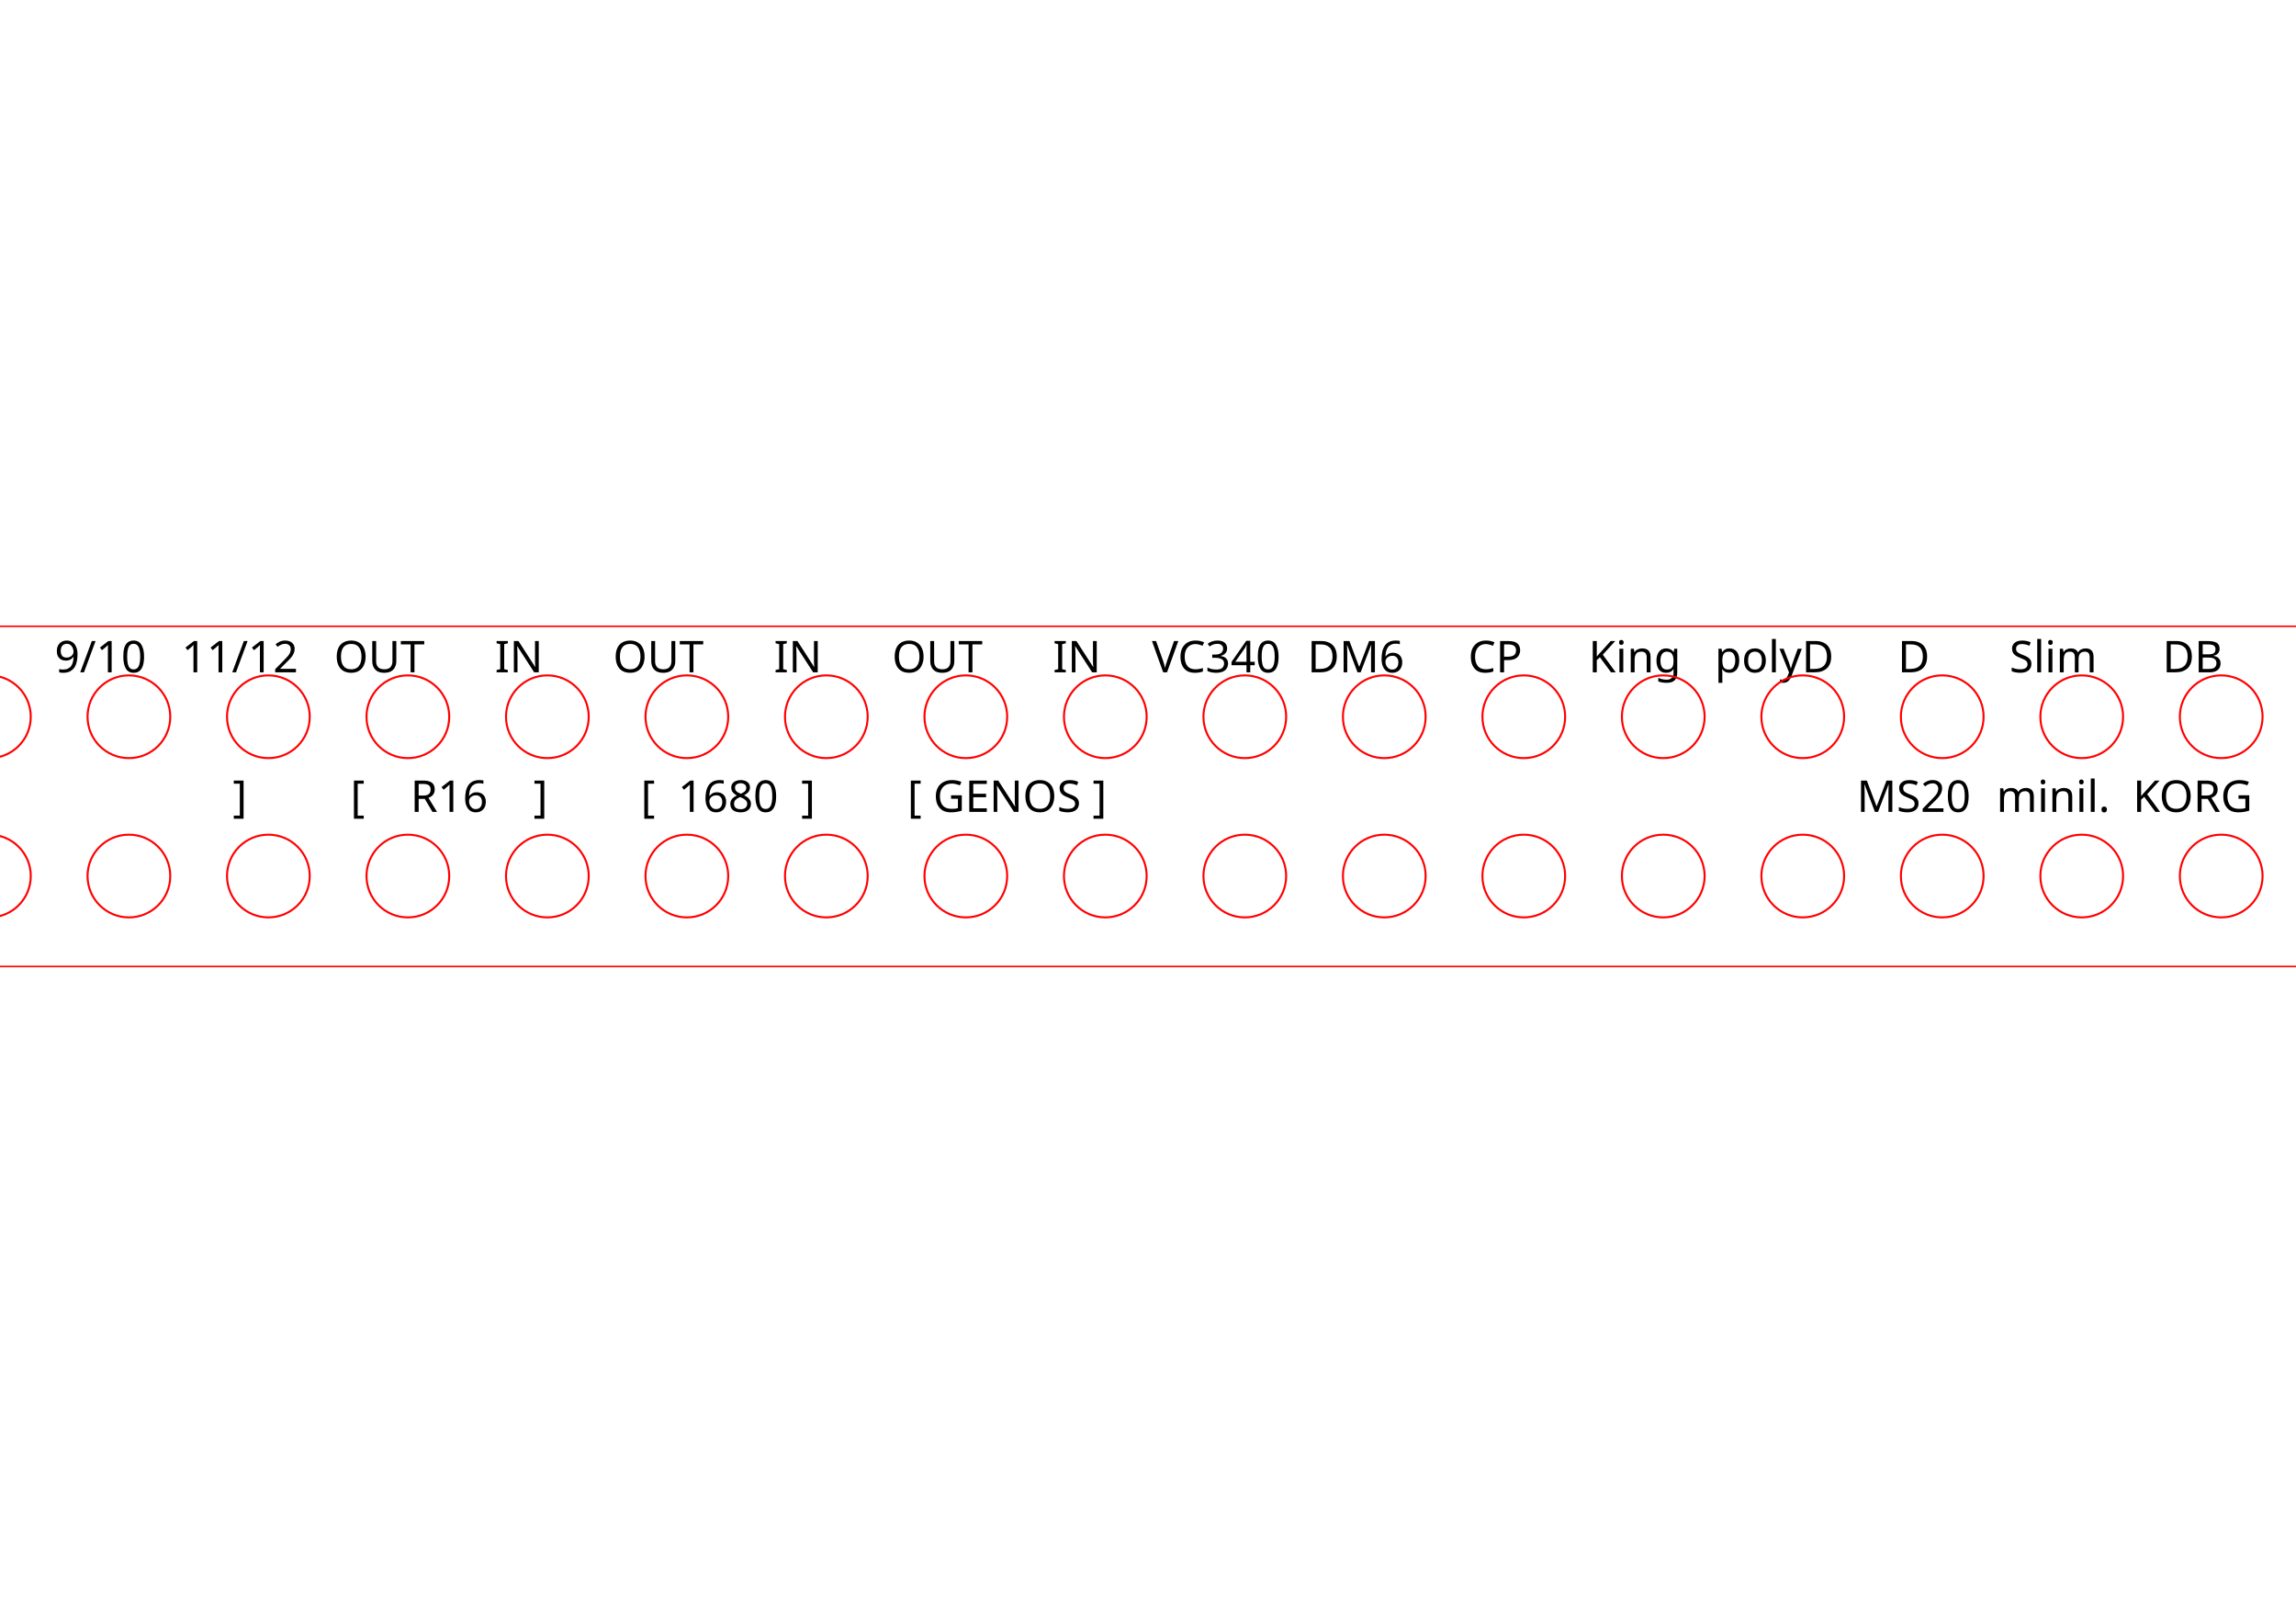
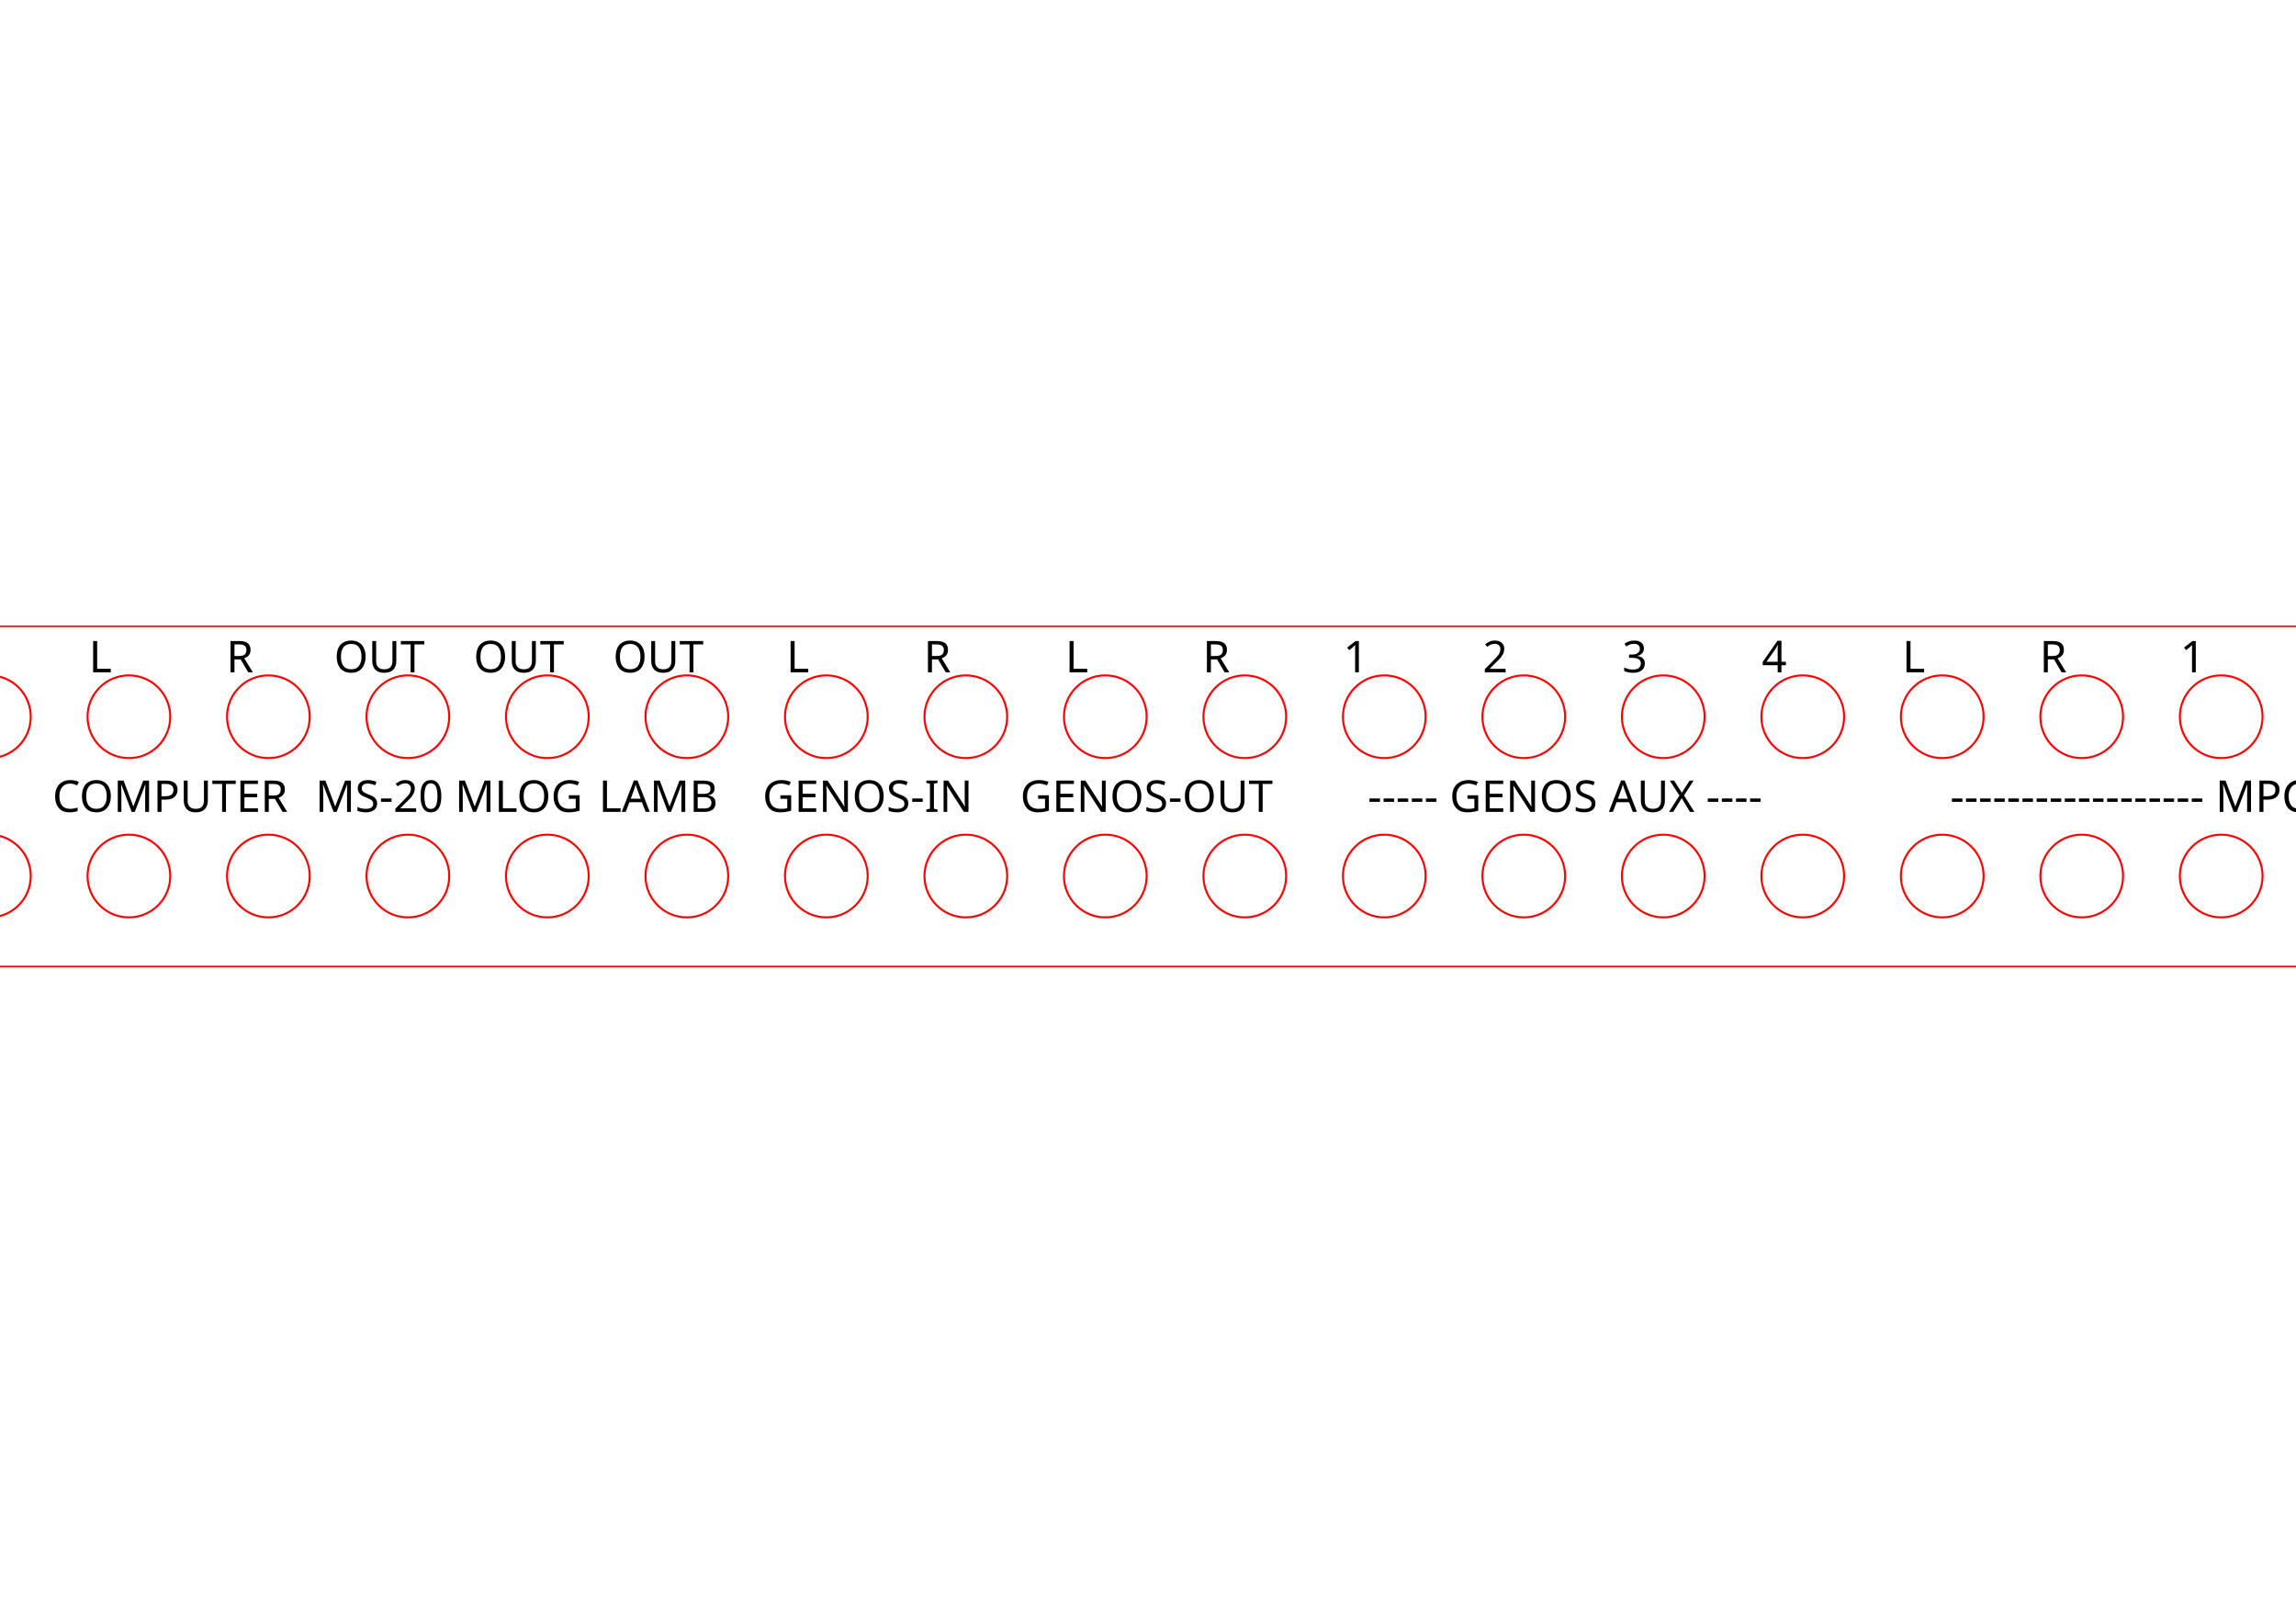
<svg xmlns="http://www.w3.org/2000/svg" width="297mm" height="210mm" viewBox="0 0 297 210" version="1.1" id="svg643">
  <defs id="defs637" />
  <g id="layer1" transform="translate(0,-87)">
    <ellipse style="fill:none;stroke:#ff0000;stroke-width:0.261;stroke-opacity:1" id="elli44" cx="323.413" cy="200.3" rx="5.35" ry="5.35" />
    <ellipse style="fill:none;stroke:#ff0000;stroke-width:0.261;stroke-opacity:1" id="elli45" cx="341.457" cy="179.7" rx="5.35" ry="5.35" />
    <ellipse style="fill:none;stroke:#ff0000;stroke-width:0.261;stroke-opacity:1" id="elli46" cx="341.457" cy="200.3" rx="5.35" ry="5.35" />
    <ellipse style="fill:none;stroke:#ff0000;stroke-width:0.261;stroke-opacity:1" id="elli47" cx="359.5" cy="179.7" rx="5.35" ry="5.35" />
    <ellipse style="fill:none;stroke:#ff0000;stroke-width:0.261;stroke-opacity:1" id="elli40" cx="287.326" cy="200.3" rx="5.35" ry="5.35" />
    <ellipse style="fill:none;stroke:#ff0000;stroke-width:0.261;stroke-opacity:1" id="elli41" cx="305.37" cy="179.7" rx="5.35" ry="5.35" />
    <ellipse style="fill:none;stroke:#ff0000;stroke-width:0.261;stroke-opacity:1" id="elli42" cx="305.37" cy="200.3" rx="5.35" ry="5.35" />
    <ellipse style="fill:none;stroke:#ff0000;stroke-width:0.261;stroke-opacity:1" id="elli43" cx="323.413" cy="179.7" rx="5.35" ry="5.35" />
    <text xml:space="preserve" style="font-style:normal;font-variant:normal;font-weight:normal;font-stretch:normal;font-size:1.5mm;line-height:125%;font-family:sans-serif;-inkscape-font-specification:'sans-serif, Normal';font-variant-ligatures:normal;font-variant-caps:normal;font-variant-numeric:normal;text-align:center;letter-spacing:0px;word-spacing:0px;writing-mode:lr-tb;text-anchor:middle;fill:#000000;fill-opacity:1;stroke:none;stroke-width:0.265px;stroke-linecap:butt;stroke-linejoin:miter;stroke-opacity:1" x="-19.413" y="173.957" id="text5">
-       <tspan id="tspan771" x="-19.413" y="173.957" style="stroke-width:0.265px">5/6</tspan>
+       <tspan id="tspan771" x="-19.413" y="173.957" style="stroke-width:0.265px">L</tspan>
    </text>
    <ellipse style="fill:none;stroke:#ff0000;stroke-width:0.261;stroke-opacity:1" id="elli48" cx="359.5" cy="200.3" rx="5.35" ry="5.35" />
    <text xml:space="preserve" style="font-style:normal;font-variant:normal;font-weight:normal;font-stretch:normal;font-size:1.5mm;line-height:125%;font-family:sans-serif;-inkscape-font-specification:'sans-serif, Normal';font-variant-ligatures:normal;font-variant-caps:normal;font-variant-numeric:normal;text-align:center;letter-spacing:0px;word-spacing:0px;writing-mode:lr-tb;text-anchor:middle;fill:#000000;fill-opacity:1;stroke:none;stroke-width:0.265px;stroke-linecap:butt;stroke-linejoin:miter;stroke-opacity:1" x="-1.37" y="192.0" id="text8">
      <tspan id="tspan771" x="-1.37" y="192.0" style="stroke-width:0.265px" />
    </text>
    <text xml:space="preserve" style="font-style:normal;font-variant:normal;font-weight:normal;font-stretch:normal;font-size:1.5mm;line-height:125%;font-family:sans-serif;-inkscape-font-specification:'sans-serif, Normal';font-variant-ligatures:normal;font-variant-caps:normal;font-variant-numeric:normal;text-align:center;letter-spacing:0px;word-spacing:0px;writing-mode:lr-tb;text-anchor:middle;fill:#000000;fill-opacity:1;stroke:none;stroke-width:0.265px;stroke-linecap:butt;stroke-linejoin:miter;stroke-opacity:1" x="16.674" y="173.957" id="text9">
-       <tspan id="tspan771" x="16.674" y="173.957" style="stroke-width:0.265px">9/10</tspan>
+       <tspan id="tspan771" x="16.674" y="173.957" style="stroke-width:0.265px">L</tspan>
    </text>
    <text xml:space="preserve" style="font-style:normal;font-variant:normal;font-weight:normal;font-stretch:normal;font-size:1.5mm;line-height:125%;font-family:sans-serif;-inkscape-font-specification:'sans-serif, Normal';font-variant-ligatures:normal;font-variant-caps:normal;font-variant-numeric:normal;text-align:center;letter-spacing:0px;word-spacing:0px;writing-mode:lr-tb;text-anchor:middle;fill:#000000;fill-opacity:1;stroke:none;stroke-width:0.265px;stroke-linecap:butt;stroke-linejoin:miter;stroke-opacity:1" x="359.5" y="192.0" id="text48">
      <tspan id="tspan771" x="359.5" y="192.0" style="stroke-width:0.265px" />
    </text>
    <text xml:space="preserve" style="font-style:normal;font-variant:normal;font-weight:normal;font-stretch:normal;font-size:1.5mm;line-height:125%;font-family:sans-serif;-inkscape-font-specification:'sans-serif, Normal';font-variant-ligatures:normal;font-variant-caps:normal;font-variant-numeric:normal;text-align:center;letter-spacing:0px;word-spacing:0px;writing-mode:lr-tb;text-anchor:middle;fill:#000000;fill-opacity:1;stroke:none;stroke-width:0.265px;stroke-linecap:butt;stroke-linejoin:miter;stroke-opacity:1" x="359.5" y="173.957" id="text47">
      <tspan id="tspan771" x="359.5" y="173.957" style="stroke-width:0.265px" />
    </text>
    <text xml:space="preserve" style="font-style:normal;font-variant:normal;font-weight:normal;font-stretch:normal;font-size:1.5mm;line-height:125%;font-family:sans-serif;-inkscape-font-specification:'sans-serif, Normal';font-variant-ligatures:normal;font-variant-caps:normal;font-variant-numeric:normal;text-align:center;letter-spacing:0px;word-spacing:0px;writing-mode:lr-tb;text-anchor:middle;fill:#000000;fill-opacity:1;stroke:none;stroke-width:0.265px;stroke-linecap:butt;stroke-linejoin:miter;stroke-opacity:1" x="341.457" y="192.0" id="text46">
-       <tspan id="tspan771" x="341.457" y="192.0" style="stroke-width:0.265px">]</tspan>
+       <tspan id="tspan771" x="341.457" y="192.0" style="stroke-width:0.265px" />
    </text>
    <text xml:space="preserve" style="font-style:normal;font-variant:normal;font-weight:normal;font-stretch:normal;font-size:1.5mm;line-height:125%;font-family:sans-serif;-inkscape-font-specification:'sans-serif, Normal';font-variant-ligatures:normal;font-variant-caps:normal;font-variant-numeric:normal;text-align:center;letter-spacing:0px;word-spacing:0px;writing-mode:lr-tb;text-anchor:middle;fill:#000000;fill-opacity:1;stroke:none;stroke-width:0.265px;stroke-linecap:butt;stroke-linejoin:miter;stroke-opacity:1" x="341.457" y="173.957" id="text45">
-       <tspan id="tspan771" x="341.457" y="173.957" style="stroke-width:0.265px">5/6</tspan>
+       <tspan id="tspan771" x="341.457" y="173.957" style="stroke-width:0.265px">4</tspan>
    </text>
    <text xml:space="preserve" style="font-style:normal;font-variant:normal;font-weight:normal;font-stretch:normal;font-size:1.5mm;line-height:125%;font-family:sans-serif;-inkscape-font-specification:'sans-serif, Normal';font-variant-ligatures:normal;font-variant-caps:normal;font-variant-numeric:normal;text-align:center;letter-spacing:0px;word-spacing:0px;writing-mode:lr-tb;text-anchor:middle;fill:#000000;fill-opacity:1;stroke:none;stroke-width:0.265px;stroke-linecap:butt;stroke-linejoin:miter;stroke-opacity:1" x="323.413" y="192.0" id="text44">
-       <tspan id="tspan771" x="323.413" y="192.0" style="stroke-width:0.265px">MCP</tspan>
+       <tspan id="tspan771" x="323.413" y="192.0" style="stroke-width:0.265px" />
    </text>
    <text xml:space="preserve" style="font-style:normal;font-variant:normal;font-weight:normal;font-stretch:normal;font-size:1.5mm;line-height:125%;font-family:sans-serif;-inkscape-font-specification:'sans-serif, Normal';font-variant-ligatures:normal;font-variant-caps:normal;font-variant-numeric:normal;text-align:center;letter-spacing:0px;word-spacing:0px;writing-mode:lr-tb;text-anchor:middle;fill:#000000;fill-opacity:1;stroke:none;stroke-width:0.265px;stroke-linecap:butt;stroke-linejoin:miter;stroke-opacity:1" x="323.413" y="173.957" id="text43">
-       <tspan id="tspan771" x="323.413" y="173.957" style="stroke-width:0.265px">3/4</tspan>
+       <tspan id="tspan771" x="323.413" y="173.957" style="stroke-width:0.265px">3</tspan>
    </text>
    <text xml:space="preserve" style="font-style:normal;font-variant:normal;font-weight:normal;font-stretch:normal;font-size:1.5mm;line-height:125%;font-family:sans-serif;-inkscape-font-specification:'sans-serif, Normal';font-variant-ligatures:normal;font-variant-caps:normal;font-variant-numeric:normal;text-align:center;letter-spacing:0px;word-spacing:0px;writing-mode:lr-tb;text-anchor:middle;fill:#000000;fill-opacity:1;stroke:none;stroke-width:0.265px;stroke-linecap:butt;stroke-linejoin:miter;stroke-opacity:1" x="305.37" y="192.0" id="text42">
-       <tspan id="tspan771" x="305.37" y="192.0" style="stroke-width:0.265px">[</tspan>
+       <tspan id="tspan771" x="305.37" y="192.0" style="stroke-width:0.265px" />
    </text>
    <text xml:space="preserve" style="font-style:normal;font-variant:normal;font-weight:normal;font-stretch:normal;font-size:1.5mm;line-height:125%;font-family:sans-serif;-inkscape-font-specification:'sans-serif, Normal';font-variant-ligatures:normal;font-variant-caps:normal;font-variant-numeric:normal;text-align:center;letter-spacing:0px;word-spacing:0px;writing-mode:lr-tb;text-anchor:middle;fill:#000000;fill-opacity:1;stroke:none;stroke-width:0.265px;stroke-linecap:butt;stroke-linejoin:miter;stroke-opacity:1" x="305.37" y="173.957" id="text41">
-       <tspan id="tspan771" x="305.37" y="173.957" style="stroke-width:0.265px">1/2</tspan>
+       <tspan id="tspan771" x="305.37" y="173.957" style="stroke-width:0.265px">2</tspan>
    </text>
-     <text xml:space="preserve" style="font-style:normal;font-variant:normal;font-weight:normal;font-stretch:normal;font-size:1.5mm;line-height:125%;font-family:sans-serif;-inkscape-font-specification:'sans-serif, Normal';font-variant-ligatures:normal;font-variant-caps:normal;font-variant-numeric:normal;text-align:center;letter-spacing:0px;word-spacing:0px;writing-mode:lr-tb;text-anchor:middle;fill:#000000;fill-opacity:1;stroke:none;stroke-width:0.265px;stroke-linecap:butt;stroke-linejoin:miter;stroke-opacity:1" x="287.326" y="192.0" id="text40">
-       <tspan id="tspan771" x="287.326" y="192.0" style="stroke-width:0.265px">KORG</tspan>
+     <text xml:space="preserve" style="font-style:normal;font-variant:normal;font-weight:normal;font-stretch:normal;font-size:1.5mm;line-height:125%;font-family:sans-serif;-inkscape-font-specification:'sans-serif, Normal';font-variant-ligatures:normal;font-variant-caps:normal;font-variant-numeric:normal;text-align:center;letter-spacing:0px;word-spacing:0px;writing-mode:lr-tb;text-anchor:middle;fill:#000000;fill-opacity:1;stroke:none;stroke-width:0.265px;stroke-linecap:butt;stroke-linejoin:miter;stroke-opacity:1" x="296.348" y="192.0" id="text40">
+       <tspan id="tspan771" x="296.348" y="192.0" style="stroke-width:0.265px">------------------ MPC ------------------</tspan>
    </text>
    <ellipse style="fill:none;stroke:#ff0000;stroke-width:0.261;stroke-opacity:1" id="elli26" cx="161.022" cy="200.3" rx="5.35" ry="5.35" />
    <ellipse style="fill:none;stroke:#ff0000;stroke-width:0.261;stroke-opacity:1" id="elli27" cx="179.065" cy="179.7" rx="5.35" ry="5.35" />
    <ellipse style="fill:none;stroke:#ff0000;stroke-width:0.261;stroke-opacity:1" id="elli24" cx="142.978" cy="200.3" rx="5.35" ry="5.35" />
    <ellipse style="fill:none;stroke:#ff0000;stroke-width:0.261;stroke-opacity:1" id="elli25" cx="161.022" cy="179.7" rx="5.35" ry="5.35" />
    <ellipse style="fill:none;stroke:#ff0000;stroke-width:0.261;stroke-opacity:1" id="elli22" cx="124.935" cy="200.3" rx="5.35" ry="5.35" />
    <ellipse style="fill:none;stroke:#ff0000;stroke-width:0.261;stroke-opacity:1" id="elli23" cx="142.978" cy="179.7" rx="5.35" ry="5.35" />
    <ellipse style="fill:none;stroke:#ff0000;stroke-width:0.261;stroke-opacity:1" id="elli20" cx="106.891" cy="200.3" rx="5.35" ry="5.35" />
    <ellipse style="fill:none;stroke:#ff0000;stroke-width:0.261;stroke-opacity:1" id="elli21" cx="124.935" cy="179.7" rx="5.35" ry="5.35" />
    <ellipse style="fill:none;stroke:#ff0000;stroke-width:0.261;stroke-opacity:1" id="elli28" cx="179.065" cy="200.3" rx="5.35" ry="5.35" />
    <ellipse style="fill:none;stroke:#ff0000;stroke-width:0.261;stroke-opacity:1" id="elli29" cx="197.109" cy="179.7" rx="5.35" ry="5.35" />
    <text xml:space="preserve" style="font-style:normal;font-variant:normal;font-weight:normal;font-stretch:normal;font-size:1.5mm;line-height:125%;font-family:sans-serif;-inkscape-font-specification:'sans-serif, Normal';font-variant-ligatures:normal;font-variant-caps:normal;font-variant-numeric:normal;text-align:center;letter-spacing:0px;word-spacing:0px;writing-mode:lr-tb;text-anchor:middle;fill:#000000;fill-opacity:1;stroke:none;stroke-width:0.265px;stroke-linecap:butt;stroke-linejoin:miter;stroke-opacity:1" x="269.283" y="192.0" id="text38">
-       <tspan id="tspan771" x="269.283" y="192.0" style="stroke-width:0.265px">minil.</tspan>
+       <tspan id="tspan771" x="269.283" y="192.0" style="stroke-width:0.265px" />
    </text>
    <text xml:space="preserve" style="font-style:normal;font-variant:normal;font-weight:normal;font-stretch:normal;font-size:1.5mm;line-height:125%;font-family:sans-serif;-inkscape-font-specification:'sans-serif, Normal';font-variant-ligatures:normal;font-variant-caps:normal;font-variant-numeric:normal;text-align:center;letter-spacing:0px;word-spacing:0px;writing-mode:lr-tb;text-anchor:middle;fill:#000000;fill-opacity:1;stroke:none;stroke-width:0.265px;stroke-linecap:butt;stroke-linejoin:miter;stroke-opacity:1" x="287.326" y="173.957" id="text39">
-       <tspan id="tspan771" x="287.326" y="173.957" style="stroke-width:0.265px">DB</tspan>
+       <tspan id="tspan771" x="287.326" y="173.957" style="stroke-width:0.265px">1</tspan>
    </text>
    <text xml:space="preserve" style="font-style:normal;font-variant:normal;font-weight:normal;font-stretch:normal;font-size:1.5mm;line-height:125%;font-family:sans-serif;-inkscape-font-specification:'sans-serif, Normal';font-variant-ligatures:normal;font-variant-caps:normal;font-variant-numeric:normal;text-align:center;letter-spacing:0px;word-spacing:0px;writing-mode:lr-tb;text-anchor:middle;fill:#000000;fill-opacity:1;stroke:none;stroke-width:0.265px;stroke-linecap:butt;stroke-linejoin:miter;stroke-opacity:1" x="215.152" y="192.0" id="text32">
      <tspan id="tspan771" x="215.152" y="192.0" style="stroke-width:0.265px" />
    </text>
    <text xml:space="preserve" style="font-style:normal;font-variant:normal;font-weight:normal;font-stretch:normal;font-size:1.5mm;line-height:125%;font-family:sans-serif;-inkscape-font-specification:'sans-serif, Normal';font-variant-ligatures:normal;font-variant-caps:normal;font-variant-numeric:normal;text-align:center;letter-spacing:0px;word-spacing:0px;writing-mode:lr-tb;text-anchor:middle;fill:#000000;fill-opacity:1;stroke:none;stroke-width:0.265px;stroke-linecap:butt;stroke-linejoin:miter;stroke-opacity:1" x="233.196" y="173.957" id="text33">
-       <tspan id="tspan771" x="233.196" y="173.957" style="stroke-width:0.265px">polyD</tspan>
+       <tspan id="tspan771" x="233.196" y="173.957" style="stroke-width:0.265px">4</tspan>
    </text>
-     <text xml:space="preserve" style="font-style:normal;font-variant:normal;font-weight:normal;font-stretch:normal;font-size:1.5mm;line-height:125%;font-family:sans-serif;-inkscape-font-specification:'sans-serif, Normal';font-variant-ligatures:normal;font-variant-caps:normal;font-variant-numeric:normal;text-align:center;letter-spacing:0px;word-spacing:0px;writing-mode:lr-tb;text-anchor:middle;fill:#000000;fill-opacity:1;stroke:none;stroke-width:0.265px;stroke-linecap:butt;stroke-linejoin:miter;stroke-opacity:1" x="197.109" y="192.0" id="text30">
-       <tspan id="tspan771" x="197.109" y="192.0" style="stroke-width:0.265px" />
+     <text xml:space="preserve" style="font-style:normal;font-variant:normal;font-weight:normal;font-stretch:normal;font-size:1.5mm;line-height:125%;font-family:sans-serif;-inkscape-font-specification:'sans-serif, Normal';font-variant-ligatures:normal;font-variant-caps:normal;font-variant-numeric:normal;text-align:center;letter-spacing:0px;word-spacing:0px;writing-mode:lr-tb;text-anchor:middle;fill:#000000;fill-opacity:1;stroke:none;stroke-width:0.265px;stroke-linecap:butt;stroke-linejoin:miter;stroke-opacity:1" x="206.13" y="192.0" id="text30">
+       <tspan id="tspan771" x="206.13" y="192.0" style="stroke-width:0.265px">----- GENOS AUX ----</tspan>
    </text>
    <text xml:space="preserve" style="font-style:normal;font-variant:normal;font-weight:normal;font-stretch:normal;font-size:1.5mm;line-height:125%;font-family:sans-serif;-inkscape-font-specification:'sans-serif, Normal';font-variant-ligatures:normal;font-variant-caps:normal;font-variant-numeric:normal;text-align:center;letter-spacing:0px;word-spacing:0px;writing-mode:lr-tb;text-anchor:middle;fill:#000000;fill-opacity:1;stroke:none;stroke-width:0.265px;stroke-linecap:butt;stroke-linejoin:miter;stroke-opacity:1" x="215.152" y="173.957" id="text31">
-       <tspan id="tspan771" x="215.152" y="173.957" style="stroke-width:0.265px">King</tspan>
+       <tspan id="tspan771" x="215.152" y="173.957" style="stroke-width:0.265px">3</tspan>
    </text>
    <text xml:space="preserve" style="font-style:normal;font-variant:normal;font-weight:normal;font-stretch:normal;font-size:1.5mm;line-height:125%;font-family:sans-serif;-inkscape-font-specification:'sans-serif, Normal';font-variant-ligatures:normal;font-variant-caps:normal;font-variant-numeric:normal;text-align:center;letter-spacing:0px;word-spacing:0px;writing-mode:lr-tb;text-anchor:middle;fill:#000000;fill-opacity:1;stroke:none;stroke-width:0.265px;stroke-linecap:butt;stroke-linejoin:miter;stroke-opacity:1" x="251.239" y="192.0" id="text36">
-       <tspan id="tspan771" x="251.239" y="192.0" style="stroke-width:0.265px">MS20</tspan>
+       <tspan id="tspan771" x="251.239" y="192.0" style="stroke-width:0.265px" />
    </text>
    <text xml:space="preserve" style="font-style:normal;font-variant:normal;font-weight:normal;font-stretch:normal;font-size:1.5mm;line-height:125%;font-family:sans-serif;-inkscape-font-specification:'sans-serif, Normal';font-variant-ligatures:normal;font-variant-caps:normal;font-variant-numeric:normal;text-align:center;letter-spacing:0px;word-spacing:0px;writing-mode:lr-tb;text-anchor:middle;fill:#000000;fill-opacity:1;stroke:none;stroke-width:0.265px;stroke-linecap:butt;stroke-linejoin:miter;stroke-opacity:1" x="269.283" y="173.957" id="text37">
-       <tspan id="tspan771" x="269.283" y="173.957" style="stroke-width:0.265px">Slim</tspan>
+       <tspan id="tspan771" x="269.283" y="173.957" style="stroke-width:0.265px">R</tspan>
    </text>
    <text xml:space="preserve" style="font-style:normal;font-variant:normal;font-weight:normal;font-stretch:normal;font-size:1.5mm;line-height:125%;font-family:sans-serif;-inkscape-font-specification:'sans-serif, Normal';font-variant-ligatures:normal;font-variant-caps:normal;font-variant-numeric:normal;text-align:center;letter-spacing:0px;word-spacing:0px;writing-mode:lr-tb;text-anchor:middle;fill:#000000;fill-opacity:1;stroke:none;stroke-width:0.265px;stroke-linecap:butt;stroke-linejoin:miter;stroke-opacity:1" x="233.196" y="192.0" id="text34">
      <tspan id="tspan771" x="233.196" y="192.0" style="stroke-width:0.265px" />
    </text>
    <text xml:space="preserve" style="font-style:normal;font-variant:normal;font-weight:normal;font-stretch:normal;font-size:1.5mm;line-height:125%;font-family:sans-serif;-inkscape-font-specification:'sans-serif, Normal';font-variant-ligatures:normal;font-variant-caps:normal;font-variant-numeric:normal;text-align:center;letter-spacing:0px;word-spacing:0px;writing-mode:lr-tb;text-anchor:middle;fill:#000000;fill-opacity:1;stroke:none;stroke-width:0.265px;stroke-linecap:butt;stroke-linejoin:miter;stroke-opacity:1" x="251.239" y="173.957" id="text35">
-       <tspan id="tspan771" x="251.239" y="173.957" style="stroke-width:0.265px">D</tspan>
+       <tspan id="tspan771" x="251.239" y="173.957" style="stroke-width:0.265px">L</tspan>
    </text>
    <ellipse style="fill:none;stroke:#ff0000;stroke-width:0.261;stroke-opacity:1" id="elli35" cx="251.239" cy="179.7" rx="5.35" ry="5.35" />
    <ellipse style="fill:none;stroke:#ff0000;stroke-width:0.261;stroke-opacity:1" id="elli34" cx="233.196" cy="200.3" rx="5.35" ry="5.35" />
    <ellipse style="fill:none;stroke:#ff0000;stroke-width:0.261;stroke-opacity:1" id="elli37" cx="269.283" cy="179.7" rx="5.35" ry="5.35" />
    <ellipse style="fill:none;stroke:#ff0000;stroke-width:0.261;stroke-opacity:1" id="elli36" cx="251.239" cy="200.3" rx="5.35" ry="5.35" />
    <ellipse style="fill:none;stroke:#ff0000;stroke-width:0.261;stroke-opacity:1" id="elli31" cx="215.152" cy="179.7" rx="5.35" ry="5.35" />
    <ellipse style="fill:none;stroke:#ff0000;stroke-width:0.261;stroke-opacity:1" id="elli30" cx="197.109" cy="200.3" rx="5.35" ry="5.35" />
    <ellipse style="fill:none;stroke:#ff0000;stroke-width:0.261;stroke-opacity:1" id="elli33" cx="233.196" cy="179.7" rx="5.35" ry="5.35" />
    <ellipse style="fill:none;stroke:#ff0000;stroke-width:0.261;stroke-opacity:1" id="elli32" cx="215.152" cy="200.3" rx="5.35" ry="5.35" />
    <ellipse style="fill:none;stroke:#ff0000;stroke-width:0.261;stroke-opacity:1" id="elli39" cx="287.326" cy="179.7" rx="5.35" ry="5.35" />
    <ellipse style="fill:none;stroke:#ff0000;stroke-width:0.261;stroke-opacity:1" id="elli38" cx="269.283" cy="200.3" rx="5.35" ry="5.35" />
    <ellipse style="fill:none;stroke:#ff0000;stroke-width:0.261;stroke-opacity:1" id="elli7" cx="-1.37" cy="179.7" rx="5.35" ry="5.35" />
    <ellipse style="fill:none;stroke:#ff0000;stroke-width:0.261;stroke-opacity:1" id="elli6" cx="-19.413" cy="200.3" rx="5.35" ry="5.35" />
    <ellipse style="fill:none;stroke:#ff0000;stroke-width:0.261;stroke-opacity:1" id="elli5" cx="-19.413" cy="179.7" rx="5.35" ry="5.35" />
    <ellipse style="fill:none;stroke:#ff0000;stroke-width:0.261;stroke-opacity:1" id="elli4" cx="-37.457" cy="200.3" rx="5.35" ry="5.35" />
    <ellipse style="fill:none;stroke:#ff0000;stroke-width:0.261;stroke-opacity:1" id="elli3" cx="-37.457" cy="179.7" rx="5.35" ry="5.35" />
    <ellipse style="fill:none;stroke:#ff0000;stroke-width:0.261;stroke-opacity:1" id="elli2" cx="-55.5" cy="200.3" rx="5.35" ry="5.35" />
    <ellipse style="fill:none;stroke:#ff0000;stroke-width:0.261;stroke-opacity:1" id="elli1" cx="-55.5" cy="179.7" rx="5.35" ry="5.35" />
    <ellipse style="fill:none;stroke:#ff0000;stroke-width:0.261;stroke-opacity:1" id="elli9" cx="16.674" cy="179.7" rx="5.35" ry="5.35" />
    <ellipse style="fill:none;stroke:#ff0000;stroke-width:0.261;stroke-opacity:1" id="elli8" cx="-1.37" cy="200.3" rx="5.35" ry="5.35" />
    <text xml:space="preserve" style="font-style:normal;font-variant:normal;font-weight:normal;font-stretch:normal;font-size:1.5mm;line-height:125%;font-family:sans-serif;-inkscape-font-specification:'sans-serif, Normal';font-variant-ligatures:normal;font-variant-caps:normal;font-variant-numeric:normal;text-align:center;letter-spacing:0px;word-spacing:0px;writing-mode:lr-tb;text-anchor:middle;fill:#000000;fill-opacity:1;stroke:none;stroke-width:0.265px;stroke-linecap:butt;stroke-linejoin:miter;stroke-opacity:1" x="197.109" y="173.957" id="text29">
-       <tspan id="tspan771" x="197.109" y="173.957" style="stroke-width:0.265px">CP</tspan>
+       <tspan id="tspan771" x="197.109" y="173.957" style="stroke-width:0.265px">2</tspan>
    </text>
    <text xml:space="preserve" style="font-style:normal;font-variant:normal;font-weight:normal;font-stretch:normal;font-size:1.5mm;line-height:125%;font-family:sans-serif;-inkscape-font-specification:'sans-serif, Normal';font-variant-ligatures:normal;font-variant-caps:normal;font-variant-numeric:normal;text-align:center;letter-spacing:0px;word-spacing:0px;writing-mode:lr-tb;text-anchor:middle;fill:#000000;fill-opacity:1;stroke:none;stroke-width:0.265px;stroke-linecap:butt;stroke-linejoin:miter;stroke-opacity:1" x="179.065" y="192.0" id="text28">
      <tspan id="tspan771" x="179.065" y="192.0" style="stroke-width:0.265px" />
    </text>
    <text xml:space="preserve" style="font-style:normal;font-variant:normal;font-weight:normal;font-stretch:normal;font-size:1.5mm;line-height:125%;font-family:sans-serif;-inkscape-font-specification:'sans-serif, Normal';font-variant-ligatures:normal;font-variant-caps:normal;font-variant-numeric:normal;text-align:center;letter-spacing:0px;word-spacing:0px;writing-mode:lr-tb;text-anchor:middle;fill:#000000;fill-opacity:1;stroke:none;stroke-width:0.265px;stroke-linecap:butt;stroke-linejoin:miter;stroke-opacity:1" x="124.935" y="173.957" id="text21">
-       <tspan id="tspan771" x="124.935" y="173.957" style="stroke-width:0.265px">OUT</tspan>
+       <tspan id="tspan771" x="124.935" y="173.957" style="stroke-width:0.265px">R</tspan>
    </text>
-     <text xml:space="preserve" style="font-style:normal;font-variant:normal;font-weight:normal;font-stretch:normal;font-size:1.5mm;line-height:125%;font-family:sans-serif;-inkscape-font-specification:'sans-serif, Normal';font-variant-ligatures:normal;font-variant-caps:normal;font-variant-numeric:normal;text-align:center;letter-spacing:0px;word-spacing:0px;writing-mode:lr-tb;text-anchor:middle;fill:#000000;fill-opacity:1;stroke:none;stroke-width:0.265px;stroke-linecap:butt;stroke-linejoin:miter;stroke-opacity:1" x="106.891" y="192.0" id="text20">
-       <tspan id="tspan771" x="106.891" y="192.0" style="stroke-width:0.265px" />
+     <text xml:space="preserve" style="font-style:normal;font-variant:normal;font-weight:normal;font-stretch:normal;font-size:1.5mm;line-height:125%;font-family:sans-serif;-inkscape-font-specification:'sans-serif, Normal';font-variant-ligatures:normal;font-variant-caps:normal;font-variant-numeric:normal;text-align:center;letter-spacing:0px;word-spacing:0px;writing-mode:lr-tb;text-anchor:middle;fill:#000000;fill-opacity:1;stroke:none;stroke-width:0.265px;stroke-linecap:butt;stroke-linejoin:miter;stroke-opacity:1" x="115.913" y="192.0" id="text20">
+       <tspan id="tspan771" x="115.913" y="192.0" style="stroke-width:0.265px">GENOS-IN</tspan>
    </text>
    <text xml:space="preserve" style="font-style:normal;font-variant:normal;font-weight:normal;font-stretch:normal;font-size:1.5mm;line-height:125%;font-family:sans-serif;-inkscape-font-specification:'sans-serif, Normal';font-variant-ligatures:normal;font-variant-caps:normal;font-variant-numeric:normal;text-align:center;letter-spacing:0px;word-spacing:0px;writing-mode:lr-tb;text-anchor:middle;fill:#000000;fill-opacity:1;stroke:none;stroke-width:0.265px;stroke-linecap:butt;stroke-linejoin:miter;stroke-opacity:1" x="142.978" y="173.957" id="text23">
-       <tspan id="tspan771" x="142.978" y="173.957" style="stroke-width:0.265px">IN</tspan>
+       <tspan id="tspan771" x="142.978" y="173.957" style="stroke-width:0.265px">L</tspan>
    </text>
-     <text xml:space="preserve" style="font-style:normal;font-variant:normal;font-weight:normal;font-stretch:normal;font-size:1.5mm;line-height:125%;font-family:sans-serif;-inkscape-font-specification:'sans-serif, Normal';font-variant-ligatures:normal;font-variant-caps:normal;font-variant-numeric:normal;text-align:center;letter-spacing:0px;word-spacing:0px;writing-mode:lr-tb;text-anchor:middle;fill:#000000;fill-opacity:1;stroke:none;stroke-width:0.265px;stroke-linecap:butt;stroke-linejoin:miter;stroke-opacity:1" x="133.957" y="192.0" id="text22">
-       <tspan id="tspan771" x="133.957" y="192.0" style="stroke-width:0.265px">[ GENOS ]</tspan>
+     <text xml:space="preserve" style="font-style:normal;font-variant:normal;font-weight:normal;font-stretch:normal;font-size:1.5mm;line-height:125%;font-family:sans-serif;-inkscape-font-specification:'sans-serif, Normal';font-variant-ligatures:normal;font-variant-caps:normal;font-variant-numeric:normal;text-align:center;letter-spacing:0px;word-spacing:0px;writing-mode:lr-tb;text-anchor:middle;fill:#000000;fill-opacity:1;stroke:none;stroke-width:0.265px;stroke-linecap:butt;stroke-linejoin:miter;stroke-opacity:1" x="124.935" y="192.0" id="text22">
+       <tspan id="tspan771" x="124.935" y="192.0" style="stroke-width:0.265px" />
    </text>
    <text xml:space="preserve" style="font-style:normal;font-variant:normal;font-weight:normal;font-stretch:normal;font-size:1.5mm;line-height:125%;font-family:sans-serif;-inkscape-font-specification:'sans-serif, Normal';font-variant-ligatures:normal;font-variant-caps:normal;font-variant-numeric:normal;text-align:center;letter-spacing:0px;word-spacing:0px;writing-mode:lr-tb;text-anchor:middle;fill:#000000;fill-opacity:1;stroke:none;stroke-width:0.265px;stroke-linecap:butt;stroke-linejoin:miter;stroke-opacity:1" x="161.022" y="173.957" id="text25">
-       <tspan id="tspan771" x="161.022" y="173.957" style="stroke-width:0.265px">VC340</tspan>
+       <tspan id="tspan771" x="161.022" y="173.957" style="stroke-width:0.265px">R</tspan>
    </text>
-     <text xml:space="preserve" style="font-style:normal;font-variant:normal;font-weight:normal;font-stretch:normal;font-size:1.5mm;line-height:125%;font-family:sans-serif;-inkscape-font-specification:'sans-serif, Normal';font-variant-ligatures:normal;font-variant-caps:normal;font-variant-numeric:normal;text-align:center;letter-spacing:0px;word-spacing:0px;writing-mode:lr-tb;text-anchor:middle;fill:#000000;fill-opacity:1;stroke:none;stroke-width:0.265px;stroke-linecap:butt;stroke-linejoin:miter;stroke-opacity:1" x="142.978" y="192.0" id="text24">
-       <tspan id="tspan771" x="142.978" y="192.0" style="stroke-width:0.265px" />
+     <text xml:space="preserve" style="font-style:normal;font-variant:normal;font-weight:normal;font-stretch:normal;font-size:1.5mm;line-height:125%;font-family:sans-serif;-inkscape-font-specification:'sans-serif, Normal';font-variant-ligatures:normal;font-variant-caps:normal;font-variant-numeric:normal;text-align:center;letter-spacing:0px;word-spacing:0px;writing-mode:lr-tb;text-anchor:middle;fill:#000000;fill-opacity:1;stroke:none;stroke-width:0.265px;stroke-linecap:butt;stroke-linejoin:miter;stroke-opacity:1" x="152.0" y="192.0" id="text24">
+       <tspan id="tspan771" x="152.0" y="192.0" style="stroke-width:0.265px">GENOS-OUT</tspan>
    </text>
    <text xml:space="preserve" style="font-style:normal;font-variant:normal;font-weight:normal;font-stretch:normal;font-size:1.5mm;line-height:125%;font-family:sans-serif;-inkscape-font-specification:'sans-serif, Normal';font-variant-ligatures:normal;font-variant-caps:normal;font-variant-numeric:normal;text-align:center;letter-spacing:0px;word-spacing:0px;writing-mode:lr-tb;text-anchor:middle;fill:#000000;fill-opacity:1;stroke:none;stroke-width:0.265px;stroke-linecap:butt;stroke-linejoin:miter;stroke-opacity:1" x="179.065" y="173.957" id="text27">
-       <tspan id="tspan771" x="179.065" y="173.957" style="stroke-width:0.265px">DM6</tspan>
+       <tspan id="tspan771" x="179.065" y="173.957" style="stroke-width:0.265px">1</tspan>
    </text>
    <text xml:space="preserve" style="font-style:normal;font-variant:normal;font-weight:normal;font-stretch:normal;font-size:1.5mm;line-height:125%;font-family:sans-serif;-inkscape-font-specification:'sans-serif, Normal';font-variant-ligatures:normal;font-variant-caps:normal;font-variant-numeric:normal;text-align:center;letter-spacing:0px;word-spacing:0px;writing-mode:lr-tb;text-anchor:middle;fill:#000000;fill-opacity:1;stroke:none;stroke-width:0.265px;stroke-linecap:butt;stroke-linejoin:miter;stroke-opacity:1" x="161.022" y="192.0" id="text26">
      <tspan id="tspan771" x="161.022" y="192.0" style="stroke-width:0.265px" />
    </text>
    <rect style="fill:none;stroke:#ff0000;stroke-width:0.2;stroke-opacity:1" id="rect1" width="452.0" height="44.0" x="-74.0" y="168.0" rx="0.0" ry="0.0" />
-     <text xml:space="preserve" style="font-style:normal;font-variant:normal;font-weight:normal;font-stretch:normal;font-size:1.5mm;line-height:125%;font-family:sans-serif;-inkscape-font-specification:'sans-serif, Normal';font-variant-ligatures:normal;font-variant-caps:normal;font-variant-numeric:normal;text-align:center;letter-spacing:0px;word-spacing:0px;writing-mode:lr-tb;text-anchor:middle;fill:#000000;fill-opacity:1;stroke:none;stroke-width:0.265px;stroke-linecap:butt;stroke-linejoin:miter;stroke-opacity:1" x="-55.5" y="192.0" id="text2">
-       <tspan id="tspan771" x="-55.5" y="192.0" style="stroke-width:0.265px">[</tspan>
+     <text xml:space="preserve" style="font-style:normal;font-variant:normal;font-weight:normal;font-stretch:normal;font-size:1.5mm;line-height:125%;font-family:sans-serif;-inkscape-font-specification:'sans-serif, Normal';font-variant-ligatures:normal;font-variant-caps:normal;font-variant-numeric:normal;text-align:center;letter-spacing:0px;word-spacing:0px;writing-mode:lr-tb;text-anchor:middle;fill:#000000;fill-opacity:1;stroke:none;stroke-width:0.265px;stroke-linecap:butt;stroke-linejoin:miter;stroke-opacity:1" x="-46.478" y="192.0" id="text2">
+       <tspan id="tspan771" x="-46.478" y="192.0" style="stroke-width:0.265px">D3200</tspan>
    </text>
    <text xml:space="preserve" style="font-style:normal;font-variant:normal;font-weight:normal;font-stretch:normal;font-size:1.5mm;line-height:125%;font-family:sans-serif;-inkscape-font-specification:'sans-serif, Normal';font-variant-ligatures:normal;font-variant-caps:normal;font-variant-numeric:normal;text-align:center;letter-spacing:0px;word-spacing:0px;writing-mode:lr-tb;text-anchor:middle;fill:#000000;fill-opacity:1;stroke:none;stroke-width:0.265px;stroke-linecap:butt;stroke-linejoin:miter;stroke-opacity:1" x="-37.457" y="173.957" id="text3">
-       <tspan id="tspan771" x="-37.457" y="173.957" style="stroke-width:0.265px">3/4</tspan>
+       <tspan id="tspan771" x="-37.457" y="173.957" style="stroke-width:0.265px">R</tspan>
    </text>
    <text xml:space="preserve" style="font-style:normal;font-variant:normal;font-weight:normal;font-stretch:normal;font-size:1.5mm;line-height:125%;font-family:sans-serif;-inkscape-font-specification:'sans-serif, Normal';font-variant-ligatures:normal;font-variant-caps:normal;font-variant-numeric:normal;text-align:center;letter-spacing:0px;word-spacing:0px;writing-mode:lr-tb;text-anchor:middle;fill:#000000;fill-opacity:1;stroke:none;stroke-width:0.265px;stroke-linecap:butt;stroke-linejoin:miter;stroke-opacity:1" x="-55.5" y="173.957" id="text1">
-       <tspan id="tspan771" x="-55.5" y="173.957" style="stroke-width:0.265px">1/2</tspan>
+       <tspan id="tspan771" x="-55.5" y="173.957" style="stroke-width:0.265px">L</tspan>
    </text>
    <text xml:space="preserve" style="font-style:normal;font-variant:normal;font-weight:normal;font-stretch:normal;font-size:1.5mm;line-height:125%;font-family:sans-serif;-inkscape-font-specification:'sans-serif, Normal';font-variant-ligatures:normal;font-variant-caps:normal;font-variant-numeric:normal;text-align:center;letter-spacing:0px;word-spacing:0px;writing-mode:lr-tb;text-anchor:middle;fill:#000000;fill-opacity:1;stroke:none;stroke-width:0.265px;stroke-linecap:butt;stroke-linejoin:miter;stroke-opacity:1" x="-10.391" y="192.0" id="text6">
-       <tspan id="tspan771" x="-10.391" y="192.0" style="stroke-width:0.265px">MIX TABLE</tspan>
+       <tspan id="tspan771" x="-10.391" y="192.0" style="stroke-width:0.265px">ZOOM R16</tspan>
    </text>
    <text xml:space="preserve" style="font-style:normal;font-variant:normal;font-weight:normal;font-stretch:normal;font-size:1.5mm;line-height:125%;font-family:sans-serif;-inkscape-font-specification:'sans-serif, Normal';font-variant-ligatures:normal;font-variant-caps:normal;font-variant-numeric:normal;text-align:center;letter-spacing:0px;word-spacing:0px;writing-mode:lr-tb;text-anchor:middle;fill:#000000;fill-opacity:1;stroke:none;stroke-width:0.265px;stroke-linecap:butt;stroke-linejoin:miter;stroke-opacity:1" x="-1.37" y="173.957" id="text7">
-       <tspan id="tspan771" x="-1.37" y="173.957" style="stroke-width:0.265px">7/8</tspan>
+       <tspan id="tspan771" x="-1.37" y="173.957" style="stroke-width:0.265px">R</tspan>
    </text>
    <ellipse style="fill:none;stroke:#ff0000;stroke-width:0.261;stroke-opacity:1" id="elli19" cx="106.891" cy="179.7" rx="5.35" ry="5.35" />
    <ellipse style="fill:none;stroke:#ff0000;stroke-width:0.261;stroke-opacity:1" id="elli18" cx="88.848" cy="200.3" rx="5.35" ry="5.35" />
    <ellipse style="fill:none;stroke:#ff0000;stroke-width:0.261;stroke-opacity:1" id="elli17" cx="88.848" cy="179.7" rx="5.35" ry="5.35" />
    <ellipse style="fill:none;stroke:#ff0000;stroke-width:0.261;stroke-opacity:1" id="elli16" cx="70.804" cy="200.3" rx="5.35" ry="5.35" />
    <ellipse style="fill:none;stroke:#ff0000;stroke-width:0.261;stroke-opacity:1" id="elli15" cx="70.804" cy="179.7" rx="5.35" ry="5.35" />
    <ellipse style="fill:none;stroke:#ff0000;stroke-width:0.261;stroke-opacity:1" id="elli14" cx="52.761" cy="200.3" rx="5.35" ry="5.35" />
    <ellipse style="fill:none;stroke:#ff0000;stroke-width:0.261;stroke-opacity:1" id="elli13" cx="52.761" cy="179.7" rx="5.35" ry="5.35" />
    <ellipse style="fill:none;stroke:#ff0000;stroke-width:0.261;stroke-opacity:1" id="elli12" cx="34.717" cy="200.3" rx="5.35" ry="5.35" />
    <ellipse style="fill:none;stroke:#ff0000;stroke-width:0.261;stroke-opacity:1" id="elli11" cx="34.717" cy="179.7" rx="5.35" ry="5.35" />
    <ellipse style="fill:none;stroke:#ff0000;stroke-width:0.261;stroke-opacity:1" id="elli10" cx="16.674" cy="200.3" rx="5.35" ry="5.35" />
    <text xml:space="preserve" style="font-style:normal;font-variant:normal;font-weight:normal;font-stretch:normal;font-size:1.5mm;line-height:125%;font-family:sans-serif;-inkscape-font-specification:'sans-serif, Normal';font-variant-ligatures:normal;font-variant-caps:normal;font-variant-numeric:normal;text-align:center;letter-spacing:0px;word-spacing:0px;writing-mode:lr-tb;text-anchor:middle;fill:#000000;fill-opacity:1;stroke:none;stroke-width:0.265px;stroke-linecap:butt;stroke-linejoin:miter;stroke-opacity:1" x="-37.457" y="192.0" id="text4">
      <tspan id="tspan771" x="-37.457" y="192.0" style="stroke-width:0.265px" />
    </text>
-     <text xml:space="preserve" style="font-style:normal;font-variant:normal;font-weight:normal;font-stretch:normal;font-size:1.5mm;line-height:125%;font-family:sans-serif;-inkscape-font-specification:'sans-serif, Normal';font-variant-ligatures:normal;font-variant-caps:normal;font-variant-numeric:normal;text-align:center;letter-spacing:0px;word-spacing:0px;writing-mode:lr-tb;text-anchor:middle;fill:#000000;fill-opacity:1;stroke:none;stroke-width:0.265px;stroke-linecap:butt;stroke-linejoin:miter;stroke-opacity:1" x="61.783" y="192.0" id="text14">
-       <tspan id="tspan771" x="61.783" y="192.0" style="stroke-width:0.265px">[    R16    ]</tspan>
+     <text xml:space="preserve" style="font-style:normal;font-variant:normal;font-weight:normal;font-stretch:normal;font-size:1.5mm;line-height:125%;font-family:sans-serif;-inkscape-font-specification:'sans-serif, Normal';font-variant-ligatures:normal;font-variant-caps:normal;font-variant-numeric:normal;text-align:center;letter-spacing:0px;word-spacing:0px;writing-mode:lr-tb;text-anchor:middle;fill:#000000;fill-opacity:1;stroke:none;stroke-width:0.265px;stroke-linecap:butt;stroke-linejoin:miter;stroke-opacity:1" x="52.761" y="192.0" id="text14">
+       <tspan id="tspan771" x="52.761" y="192.0" style="stroke-width:0.265px">MS-20</tspan>
    </text>
    <text xml:space="preserve" style="font-style:normal;font-variant:normal;font-weight:normal;font-stretch:normal;font-size:1.5mm;line-height:125%;font-family:sans-serif;-inkscape-font-specification:'sans-serif, Normal';font-variant-ligatures:normal;font-variant-caps:normal;font-variant-numeric:normal;text-align:center;letter-spacing:0px;word-spacing:0px;writing-mode:lr-tb;text-anchor:middle;fill:#000000;fill-opacity:1;stroke:none;stroke-width:0.265px;stroke-linecap:butt;stroke-linejoin:miter;stroke-opacity:1" x="70.804" y="173.957" id="text15">
-       <tspan id="tspan771" x="70.804" y="173.957" style="stroke-width:0.265px">IN</tspan>
+       <tspan id="tspan771" x="70.804" y="173.957" style="stroke-width:0.265px">OUT</tspan>
    </text>
    <text xml:space="preserve" style="font-style:normal;font-variant:normal;font-weight:normal;font-stretch:normal;font-size:1.5mm;line-height:125%;font-family:sans-serif;-inkscape-font-specification:'sans-serif, Normal';font-variant-ligatures:normal;font-variant-caps:normal;font-variant-numeric:normal;text-align:center;letter-spacing:0px;word-spacing:0px;writing-mode:lr-tb;text-anchor:middle;fill:#000000;fill-opacity:1;stroke:none;stroke-width:0.265px;stroke-linecap:butt;stroke-linejoin:miter;stroke-opacity:1" x="70.804" y="192.0" id="text16">
-       <tspan id="tspan771" x="70.804" y="192.0" style="stroke-width:0.265px" />
+       <tspan id="tspan771" x="70.804" y="192.0" style="stroke-width:0.265px">MLOG</tspan>
    </text>
    <text xml:space="preserve" style="font-style:normal;font-variant:normal;font-weight:normal;font-stretch:normal;font-size:1.5mm;line-height:125%;font-family:sans-serif;-inkscape-font-specification:'sans-serif, Normal';font-variant-ligatures:normal;font-variant-caps:normal;font-variant-numeric:normal;text-align:center;letter-spacing:0px;word-spacing:0px;writing-mode:lr-tb;text-anchor:middle;fill:#000000;fill-opacity:1;stroke:none;stroke-width:0.265px;stroke-linecap:butt;stroke-linejoin:miter;stroke-opacity:1" x="88.848" y="173.957" id="text17">
      <tspan id="tspan771" x="88.848" y="173.957" style="stroke-width:0.265px">OUT</tspan>
    </text>
-     <text xml:space="preserve" style="font-style:normal;font-variant:normal;font-weight:normal;font-stretch:normal;font-size:1.5mm;line-height:125%;font-family:sans-serif;-inkscape-font-specification:'sans-serif, Normal';font-variant-ligatures:normal;font-variant-caps:normal;font-variant-numeric:normal;text-align:center;letter-spacing:0px;word-spacing:0px;writing-mode:lr-tb;text-anchor:middle;fill:#000000;fill-opacity:1;stroke:none;stroke-width:0.265px;stroke-linecap:butt;stroke-linejoin:miter;stroke-opacity:1" x="16.674" y="192.0" id="text10">
-       <tspan id="tspan771" x="16.674" y="192.0" style="stroke-width:0.265px" />
+     <text xml:space="preserve" style="font-style:normal;font-variant:normal;font-weight:normal;font-stretch:normal;font-size:1.5mm;line-height:125%;font-family:sans-serif;-inkscape-font-specification:'sans-serif, Normal';font-variant-ligatures:normal;font-variant-caps:normal;font-variant-numeric:normal;text-align:center;letter-spacing:0px;word-spacing:0px;writing-mode:lr-tb;text-anchor:middle;fill:#000000;fill-opacity:1;stroke:none;stroke-width:0.265px;stroke-linecap:butt;stroke-linejoin:miter;stroke-opacity:1" x="25.696" y="192.0" id="text10">
+       <tspan id="tspan771" x="25.696" y="192.0" style="stroke-width:0.265px">COMPUTER</tspan>
    </text>
    <text xml:space="preserve" style="font-style:normal;font-variant:normal;font-weight:normal;font-stretch:normal;font-size:1.5mm;line-height:125%;font-family:sans-serif;-inkscape-font-specification:'sans-serif, Normal';font-variant-ligatures:normal;font-variant-caps:normal;font-variant-numeric:normal;text-align:center;letter-spacing:0px;word-spacing:0px;writing-mode:lr-tb;text-anchor:middle;fill:#000000;fill-opacity:1;stroke:none;stroke-width:0.265px;stroke-linecap:butt;stroke-linejoin:miter;stroke-opacity:1" x="34.717" y="173.957" id="text11">
-       <tspan id="tspan771" x="34.717" y="173.957" style="stroke-width:0.265px">11/12</tspan>
+       <tspan id="tspan771" x="34.717" y="173.957" style="stroke-width:0.265px">R</tspan>
    </text>
    <text xml:space="preserve" style="font-style:normal;font-variant:normal;font-weight:normal;font-stretch:normal;font-size:1.5mm;line-height:125%;font-family:sans-serif;-inkscape-font-specification:'sans-serif, Normal';font-variant-ligatures:normal;font-variant-caps:normal;font-variant-numeric:normal;text-align:center;letter-spacing:0px;word-spacing:0px;writing-mode:lr-tb;text-anchor:middle;fill:#000000;fill-opacity:1;stroke:none;stroke-width:0.265px;stroke-linecap:butt;stroke-linejoin:miter;stroke-opacity:1" x="34.717" y="192.0" id="text12">
-       <tspan id="tspan771" x="34.717" y="192.0" style="stroke-width:0.265px">]</tspan>
+       <tspan id="tspan771" x="34.717" y="192.0" style="stroke-width:0.265px" />
    </text>
    <text xml:space="preserve" style="font-style:normal;font-variant:normal;font-weight:normal;font-stretch:normal;font-size:1.5mm;line-height:125%;font-family:sans-serif;-inkscape-font-specification:'sans-serif, Normal';font-variant-ligatures:normal;font-variant-caps:normal;font-variant-numeric:normal;text-align:center;letter-spacing:0px;word-spacing:0px;writing-mode:lr-tb;text-anchor:middle;fill:#000000;fill-opacity:1;stroke:none;stroke-width:0.265px;stroke-linecap:butt;stroke-linejoin:miter;stroke-opacity:1" x="52.761" y="173.957" id="text13">
      <tspan id="tspan771" x="52.761" y="173.957" style="stroke-width:0.265px">OUT</tspan>
    </text>
-     <text xml:space="preserve" style="font-style:normal;font-variant:normal;font-weight:normal;font-stretch:normal;font-size:1.5mm;line-height:125%;font-family:sans-serif;-inkscape-font-specification:'sans-serif, Normal';font-variant-ligatures:normal;font-variant-caps:normal;font-variant-numeric:normal;text-align:center;letter-spacing:0px;word-spacing:0px;writing-mode:lr-tb;text-anchor:middle;fill:#000000;fill-opacity:1;stroke:none;stroke-width:0.265px;stroke-linecap:butt;stroke-linejoin:miter;stroke-opacity:1" x="97.87" y="192.0" id="text18">
-       <tspan id="tspan771" x="97.87" y="192.0" style="stroke-width:0.265px">[  1680  ]</tspan>
+     <text xml:space="preserve" style="font-style:normal;font-variant:normal;font-weight:normal;font-stretch:normal;font-size:1.5mm;line-height:125%;font-family:sans-serif;-inkscape-font-specification:'sans-serif, Normal';font-variant-ligatures:normal;font-variant-caps:normal;font-variant-numeric:normal;text-align:center;letter-spacing:0px;word-spacing:0px;writing-mode:lr-tb;text-anchor:middle;fill:#000000;fill-opacity:1;stroke:none;stroke-width:0.265px;stroke-linecap:butt;stroke-linejoin:miter;stroke-opacity:1" x="88.848" y="192.0" id="text18">
+       <tspan id="tspan771" x="88.848" y="192.0" style="stroke-width:0.265px">LAMB</tspan>
    </text>
    <text xml:space="preserve" style="font-style:normal;font-variant:normal;font-weight:normal;font-stretch:normal;font-size:1.5mm;line-height:125%;font-family:sans-serif;-inkscape-font-specification:'sans-serif, Normal';font-variant-ligatures:normal;font-variant-caps:normal;font-variant-numeric:normal;text-align:center;letter-spacing:0px;word-spacing:0px;writing-mode:lr-tb;text-anchor:middle;fill:#000000;fill-opacity:1;stroke:none;stroke-width:0.265px;stroke-linecap:butt;stroke-linejoin:miter;stroke-opacity:1" x="106.891" y="173.957" id="text19">
-       <tspan id="tspan771" x="106.891" y="173.957" style="stroke-width:0.265px">IN</tspan>
+       <tspan id="tspan771" x="106.891" y="173.957" style="stroke-width:0.265px">L</tspan>
    </text>
  </g>
</svg>
